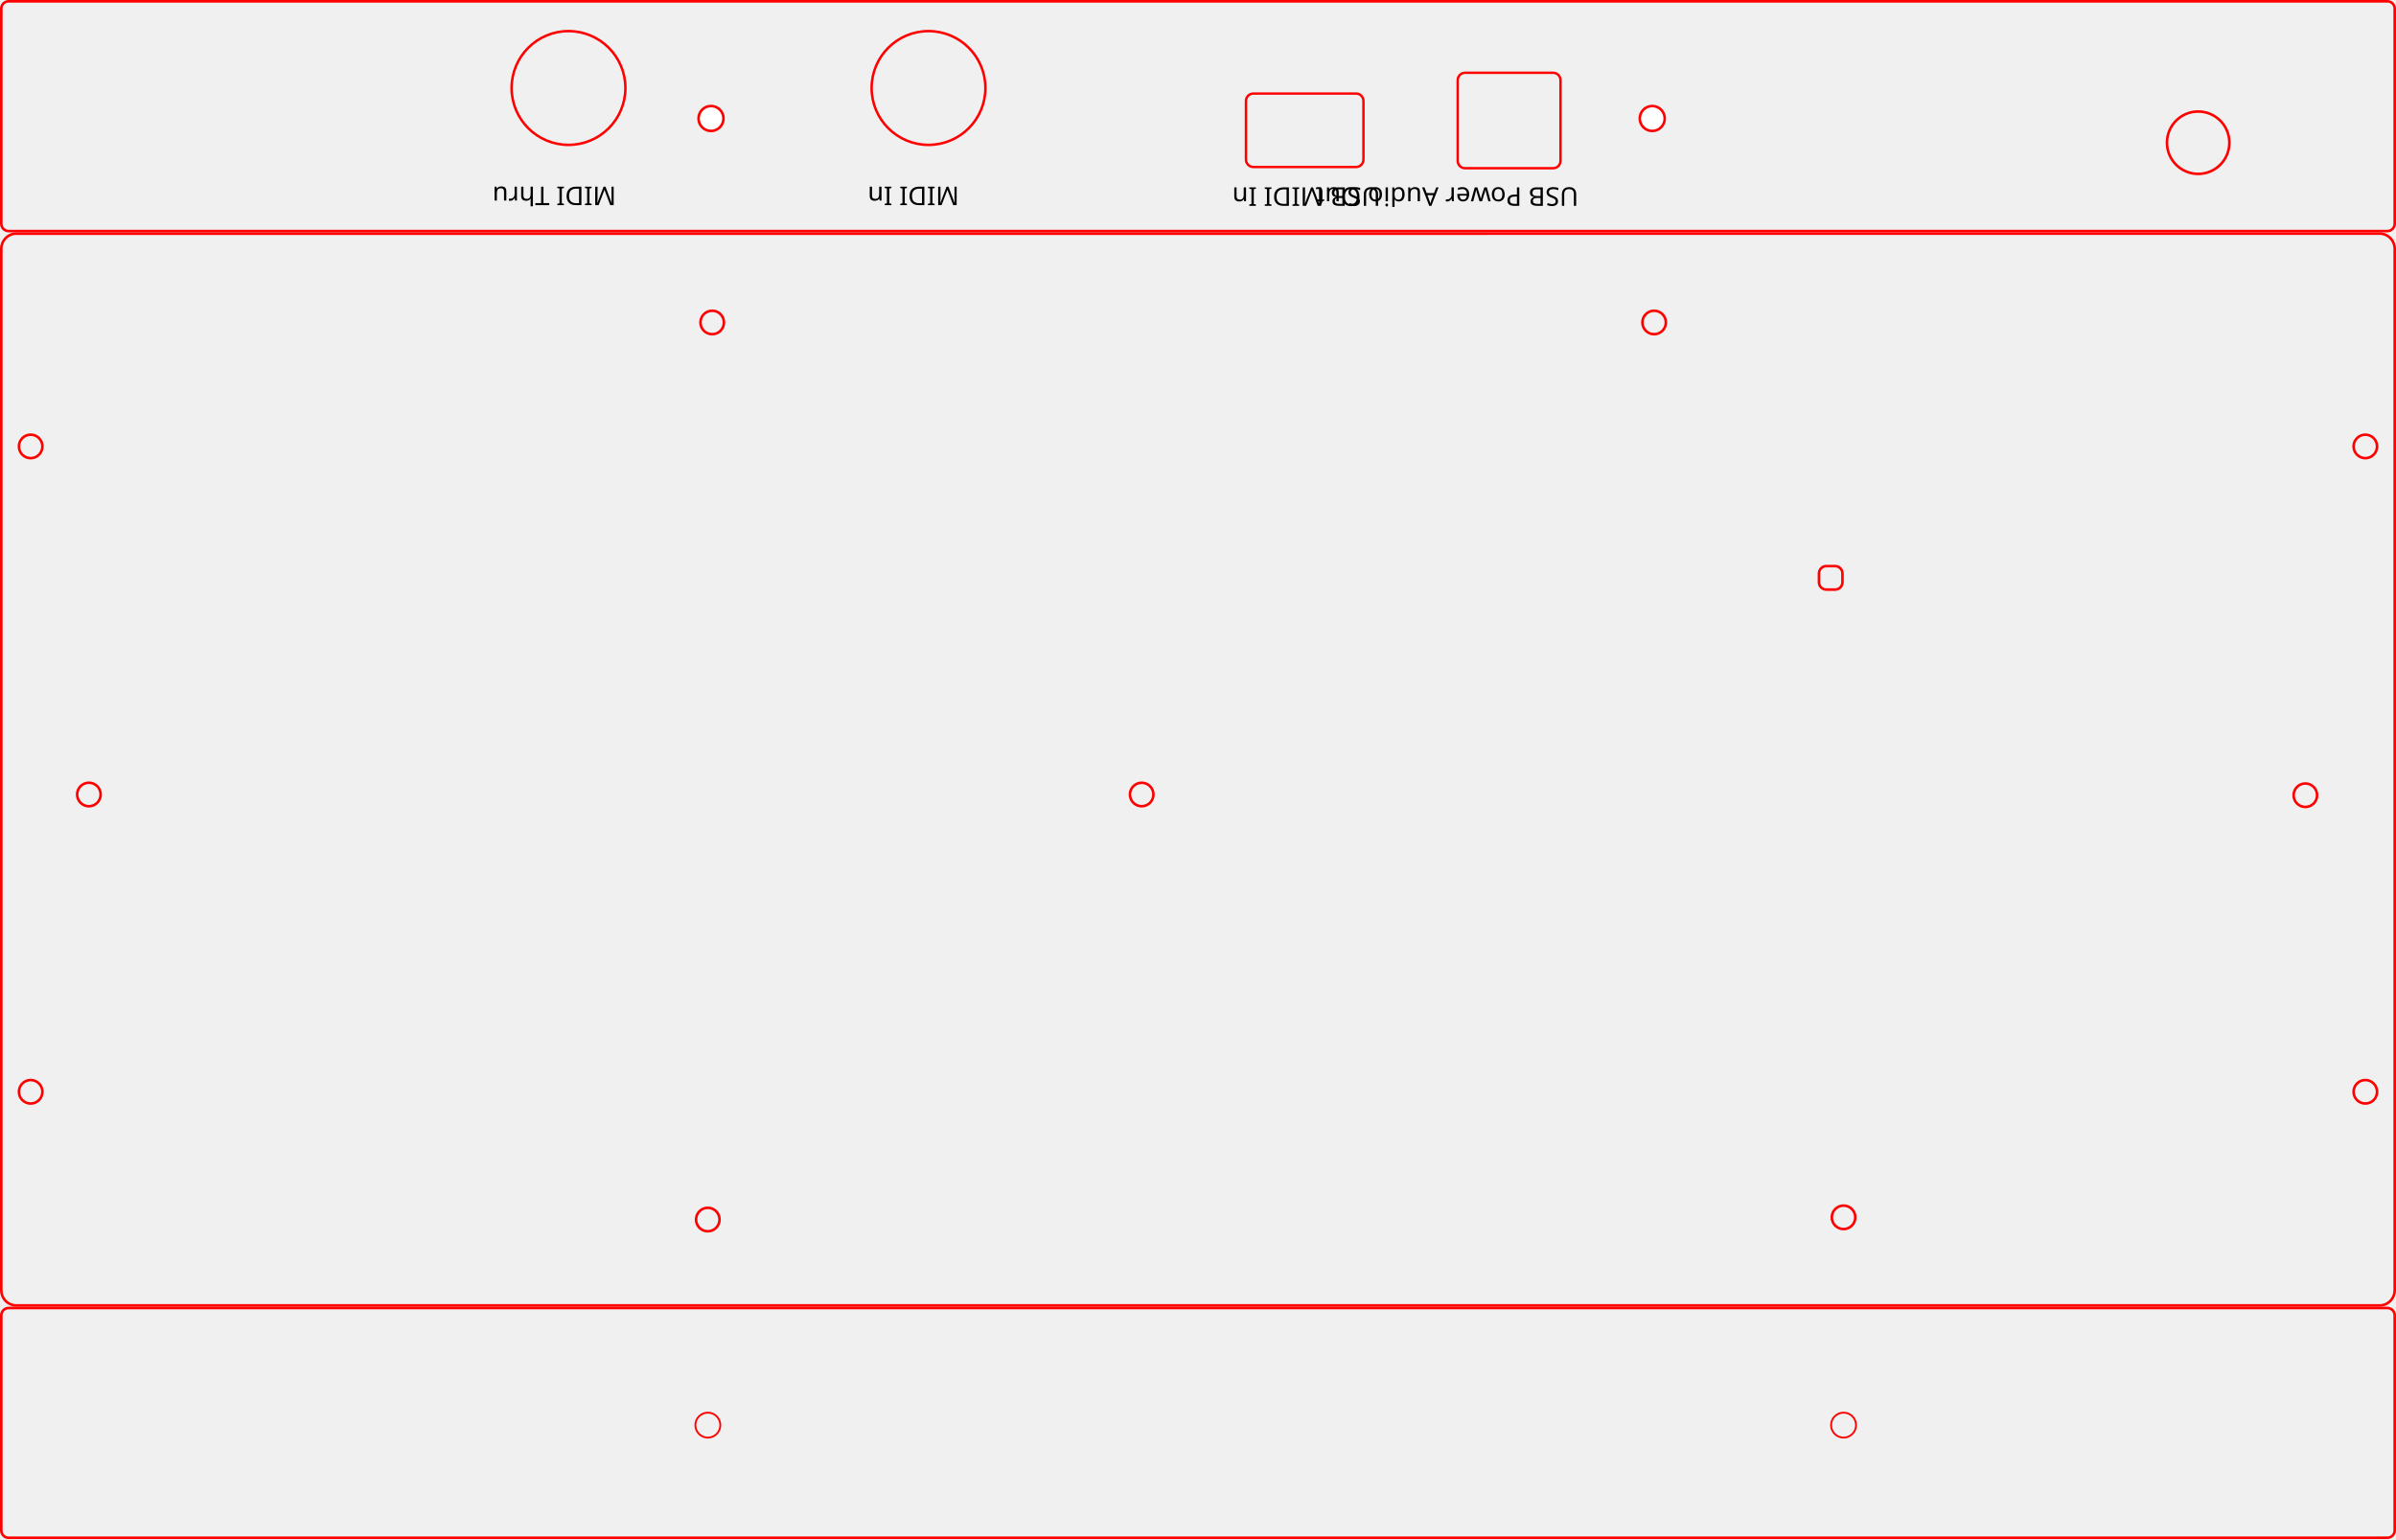
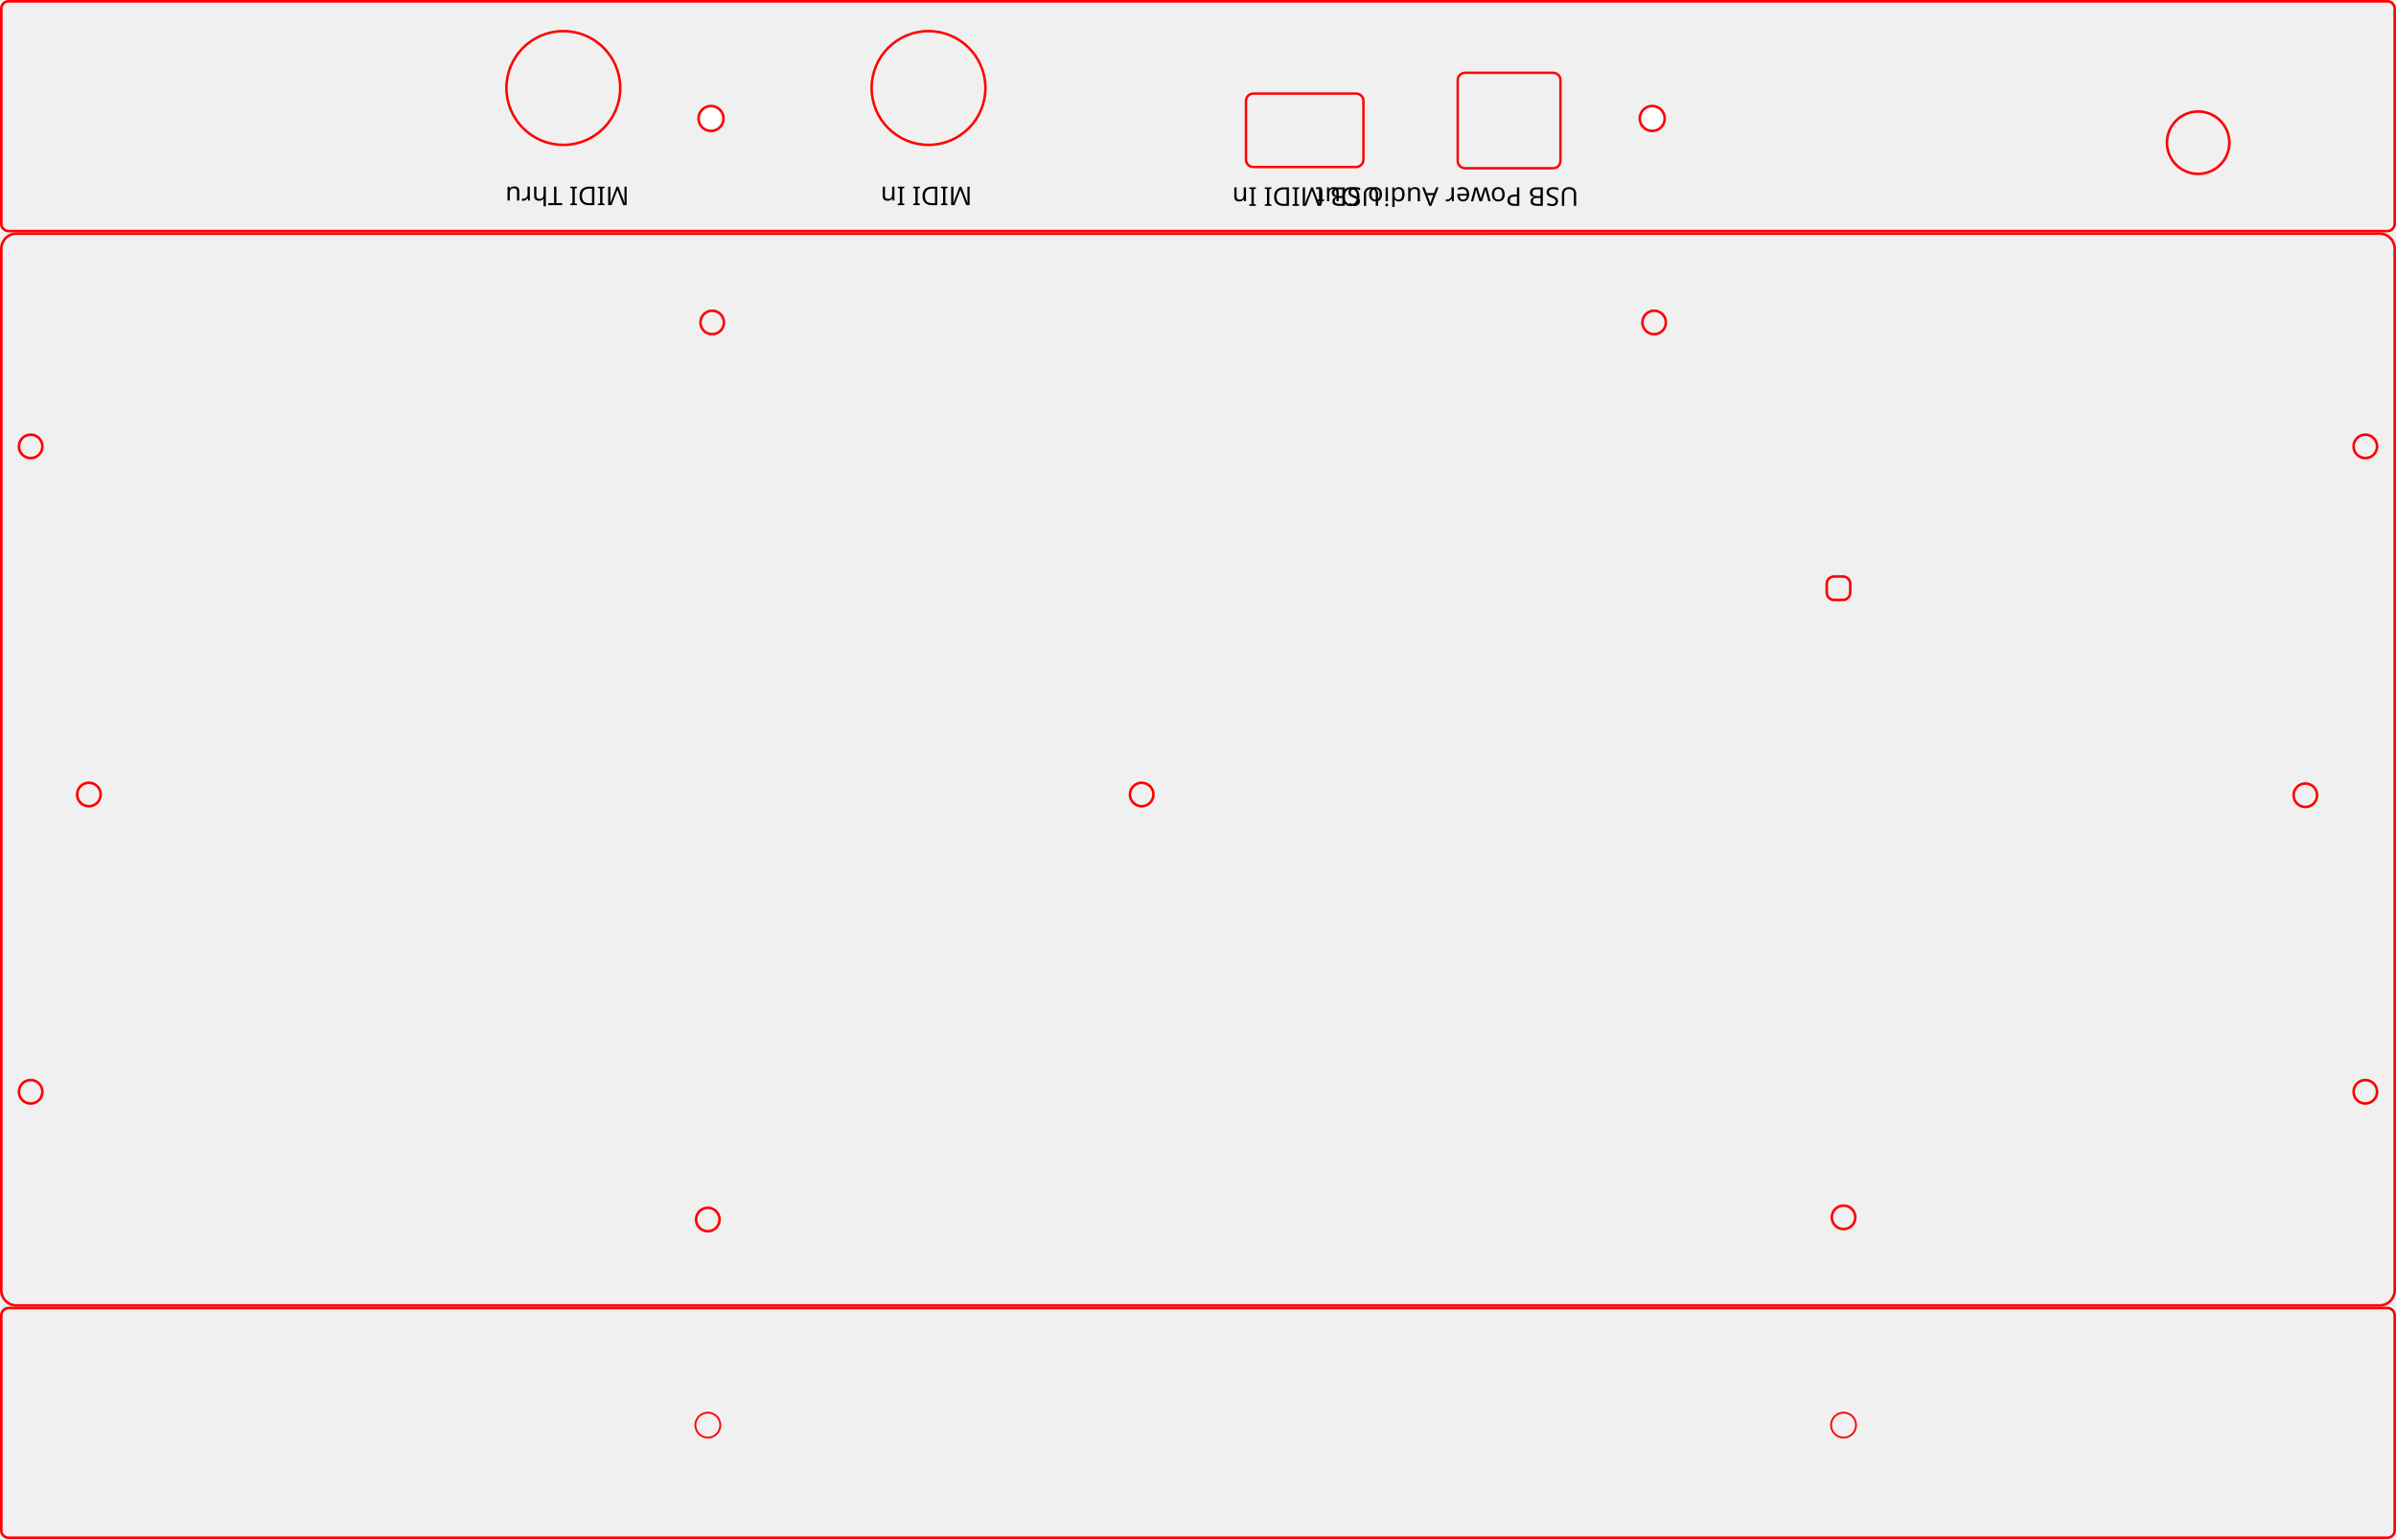
<svg xmlns="http://www.w3.org/2000/svg" viewBox="0 0 1233.463 792.393" height="209.654mm" width="326.354mm" xml:space="preserve" id="svg2" version="1.1">
  <defs id="defs6">
    <clipPath id="clipPath22" clipPathUnits="userSpaceOnUse">
      <path id="path20" d="M 0,637 H 964 V 0 H 0 Z" />
    </clipPath>
    <clipPath id="clipPath122" clipPathUnits="userSpaceOnUse">
      <path id="path120" d="M 0,637 H 964 V 0 H 0 Z" />
    </clipPath>
    <clipPath id="clipPath146" clipPathUnits="userSpaceOnUse">
      <path id="path144" d="M 0,637 H 964 V 0 H 0 Z" />
    </clipPath>
  </defs>
  <g transform="matrix(1.333333,0,0,-1.333333,-17.87733,823.4999)" id="g10">
    <g transform="translate(19.6831,527.4121)" id="g12">
      <path id="path14" style="fill:none;stroke:#ff0000;stroke-width:1;stroke-linecap:round;stroke-linejoin:round;stroke-miterlimit:10;stroke-dasharray:none;stroke-opacity:1" d="m 0,0 -0.503,-0.022 -0.5,-0.068 -0.491,-0.113 -0.481,-0.15 -0.466,-0.202 -0.447,-0.233 -0.425,-0.278 -0.399,-0.315 -0.372,-0.353 -0.341,-0.376 -0.305,-0.413 -0.272,-0.435 -0.232,-0.458 -0.194,-0.473 -0.151,-0.496 -0.108,-0.503 -0.067,-0.51 -0.021,-0.511 v -402.037 l 0.021,-0.516 0.067,-0.512 0.108,-0.502 0.151,-0.492 0.194,-0.478 0.232,-0.457 0.272,-0.434 0.305,-0.408 0.341,-0.381 0.372,-0.35 0.399,-0.312 0.425,-0.277 0.447,-0.239 0.466,-0.197 0.481,-0.156 0.491,-0.112 0.5,-0.066 0.503,-0.023 h 912.548 l 0.5,0.023 0.505,0.066 0.491,0.112 0.478,0.156 0.47,0.197 0.447,0.239 0.418,0.277 0.403,0.312 0.374,0.35 0.338,0.381 0.308,0.408 0.271,0.434 0.228,0.457 0.197,0.478 0.148,0.492 0.109,0.502 0.067,0.512 0.022,0.516 V -5.909 l -0.022,0.511 -0.067,0.51 -0.109,0.503 -0.148,0.496 -0.197,0.473 -0.228,0.458 -0.271,0.435 -0.308,0.413 -0.338,0.376 -0.374,0.353 -0.403,0.315 -0.418,0.278 -0.447,0.233 -0.47,0.202 -0.478,0.15 -0.491,0.113 -0.505,0.068 L 912.548,0 -0.503,-0.022" />
    </g>
    <g transform="translate(908.042,310.5605)" id="g24">
      <path id="path26" style="fill:none;stroke:#ff0000;stroke-width:1;stroke-linecap:round;stroke-linejoin:round;stroke-miterlimit:10;stroke-dasharray:none;stroke-opacity:1" d="M 0,0 C 0,2.502 -2.033,4.535 -4.535,4.535 -7.037,4.535 -9.07,2.502 -9.07,0 c 0,-2.504 2.033,-4.536 4.535,-4.536 C -2.033,-4.536 0,-2.504 0,0 Z" />
    </g>
    <g transform="translate(52.2725,310.8437)" id="g28">
      <path id="path30" style="fill:none;stroke:#ff0000;stroke-width:1;stroke-linecap:round;stroke-linejoin:round;stroke-miterlimit:10;stroke-dasharray:none;stroke-opacity:1" d="m 0,0 c 0,2.507 -2.038,4.543 -4.543,4.543 -2.514,0 -4.544,-2.036 -4.544,-4.543 0,-2.508 2.03,-4.545 4.544,-4.545 C -2.038,-4.545 0,-2.508 0,0 Z" />
    </g>
    <g transform="translate(729.7432,147.5674)" id="g32">
      <path id="path34" style="fill:none;stroke:#ff0000;stroke-width:1;stroke-linecap:round;stroke-linejoin:round;stroke-miterlimit:10;stroke-dasharray:none;stroke-opacity:1" d="M 0,0 C 0,2.504 -2.033,4.535 -4.535,4.535 -7.039,4.535 -9.07,2.504 -9.07,0 c 0,-2.502 2.031,-4.535 4.535,-4.535 C -2.033,-4.535 0,-2.502 0,0 Z" />
    </g>
    <g transform="translate(656.6084,493.1108)" id="g36">
      <path id="path38" style="fill:none;stroke:#ff0000;stroke-width:1;stroke-linecap:round;stroke-linejoin:round;stroke-miterlimit:10;stroke-dasharray:none;stroke-opacity:1" d="M 0,0 C 0,2.502 -2.031,4.535 -4.535,4.535 -7.037,4.535 -9.07,2.502 -9.07,0 c 0,-2.503 2.033,-4.535 4.535,-4.535 C -2.031,-4.535 0,-2.503 0,0 Z" />
    </g>
    <g transform="translate(291.2256,146.7178)" id="g40">
      <path id="path42" style="fill:none;stroke:#ff0000;stroke-width:1;stroke-linecap:round;stroke-linejoin:round;stroke-miterlimit:10;stroke-dasharray:none;stroke-opacity:1" d="m 0,0 c 0,2.502 -2.037,4.535 -4.536,4.535 -2.505,0 -4.536,-2.033 -4.536,-4.535 0,-2.504 2.031,-4.535 4.536,-4.535 C -2.037,-4.535 0,-2.504 0,0 Z" />
    </g>
    <g transform="translate(292.9248,493.1108)" id="g44">
      <path id="path46" style="fill:none;stroke:#ff0000;stroke-width:1;stroke-linecap:round;stroke-linejoin:round;stroke-miterlimit:10;stroke-dasharray:none;stroke-opacity:1" d="m 0,0 c 0,2.502 -2.037,4.535 -4.536,4.535 -2.505,0 -4.536,-2.033 -4.536,-4.535 0,-2.503 2.031,-4.535 4.536,-4.535 C -2.037,-4.535 0,-2.503 0,0 Z" />
    </g>
    <g transform="translate(458.751,310.8437)" id="g48">
      <path id="path50" style="fill:none;stroke:#ff0000;stroke-width:1;stroke-linecap:round;stroke-linejoin:round;stroke-miterlimit:10;stroke-dasharray:none;stroke-opacity:1" d="M 0,0 C 0,2.502 -2.033,4.535 -4.535,4.535 -7.039,4.535 -9.07,2.502 -9.07,0 c 0,-2.503 2.031,-4.536 4.535,-4.536 C -2.033,-4.536 0,-2.503 0,0 Z" />
    </g>
    <g transform="translate(29.7852,445.2505)" id="g52">
      <path id="path54" style="fill:none;stroke:#ff0000;stroke-width:1;stroke-linecap:butt;stroke-linejoin:miter;stroke-miterlimit:10;stroke-dasharray:none;stroke-opacity:1" d="m 0,0 c 0,-2.505 -2.031,-4.536 -4.535,-4.536 -2.505,0 -4.536,2.031 -4.536,4.536 0,2.505 2.031,4.535 4.536,4.535 C -2.031,4.535 0,2.505 0,0 Z" />
    </g>
    <g transform="translate(29.7856,196.043)" id="g56">
      <path id="path58" style="fill:none;stroke:#ff0000;stroke-width:1;stroke-linecap:butt;stroke-linejoin:miter;stroke-miterlimit:10;stroke-dasharray:none;stroke-opacity:1" d="m 0,0 c 0,-2.505 -2.031,-4.536 -4.535,-4.536 -2.505,0 -4.536,2.031 -4.536,4.536 0,2.505 2.031,4.535 4.536,4.535 C -2.031,4.535 0,2.505 0,0 Z" />
    </g>
    <g transform="translate(931.2021,445.2505)" id="g60">
      <path id="path62" style="fill:none;stroke:#ff0000;stroke-width:1;stroke-linecap:butt;stroke-linejoin:miter;stroke-miterlimit:10;stroke-dasharray:none;stroke-opacity:1" d="m 0,0 c 0,-2.505 -2.03,-4.536 -4.535,-4.536 -2.505,0 -4.536,2.031 -4.536,4.536 0,2.505 2.031,4.535 4.536,4.535 C -2.03,4.535 0,2.505 0,0 Z" />
    </g>
    <g transform="translate(931.2031,196.043)" id="g64">
      <path id="path66" style="fill:none;stroke:#ff0000;stroke-width:1;stroke-linecap:butt;stroke-linejoin:miter;stroke-miterlimit:10;stroke-dasharray:none;stroke-opacity:1" d="m 0,0 c 0,-2.505 -2.031,-4.536 -4.535,-4.536 -2.506,0 -4.536,2.031 -4.536,4.536 0,2.505 2.03,4.535 4.536,4.535 C -2.031,4.535 0,2.505 0,0 Z" />
    </g>
    <g transform="translate(938.002,26.6641)" id="g68">
      <path id="path70" style="fill:none;stroke:#ff0000;stroke-width:1;stroke-linecap:round;stroke-linejoin:round;stroke-miterlimit:10;stroke-dasharray:none;stroke-opacity:1" d="M 0,0 C 0,-1.566 -1.269,-2.834 -2.834,-2.834 H -921.26 c -1.565,0 -2.834,1.268 -2.834,2.834 v 83.055 c 0,1.566 1.269,2.835 2.834,2.835 H -2.834 C -1.269,85.89 0,84.621 0,83.055 Z" />
    </g>
    <g transform="translate(13.9082,531.2349)" id="g72">
      <path id="path74" style="fill:none;stroke:#ff0000;stroke-width:1;stroke-linecap:round;stroke-linejoin:round;stroke-miterlimit:10;stroke-dasharray:none;stroke-opacity:1" d="M 0,0 C 0,-1.566 1.269,-2.835 2.834,-2.835 H 921.26 c 1.565,0 2.834,1.269 2.834,2.835 v 83.055 c 0,1.566 -1.269,2.835 -2.834,2.835 H 2.834 C 1.269,85.89 0,84.621 0,83.055 Z" />
    </g>
    <g transform="translate(850.0771,562.5244)" id="g76">
      <path id="path78" style="fill:none;stroke:#ff0000;stroke-width:0.997;stroke-linecap:butt;stroke-linejoin:miter;stroke-miterlimit:10;stroke-dasharray:none;stroke-opacity:1" d="m 0,0 c 0,-6.653 5.393,-12.047 12.048,-12.047 6.653,0 12.046,5.394 12.046,12.047 0,6.654 -5.393,12.047 -12.046,12.047 C 5.393,12.047 0,6.654 0,0 Z" />
    </g>
    <g transform="translate(576.2324,555.5015)" id="g80">
      <path id="path82" style="fill:none;stroke:#ff0000;stroke-width:0.938;stroke-linecap:butt;stroke-linejoin:miter;stroke-miterlimit:10;stroke-dasharray:none;stroke-opacity:1" d="m 0,0 c 0,-1.565 1.27,-2.835 2.835,-2.835 h 34.017 c 1.564,0 2.834,1.27 2.834,2.835 v 31.181 c 0,1.566 -1.27,2.835 -2.834,2.835 H 2.835 C 1.27,34.016 0,32.747 0,31.181 Z" />
    </g>
    <g transform="translate(494.4824,555.9844)" id="g84">
      <path id="path86" style="fill:none;stroke:#ff0000;stroke-width:0.938;stroke-linecap:butt;stroke-linejoin:miter;stroke-miterlimit:10;stroke-dasharray:none;stroke-opacity:1" d="M 0,0 C 0,-1.565 1.27,-2.835 2.834,-2.835 H 42.52 c 1.565,0 2.834,1.27 2.834,2.835 v 22.677 c 0,1.566 -1.269,2.835 -2.834,2.835 H 2.834 C 1.27,25.512 0,24.243 0,22.677 Z" />
    </g>
    <g transform="translate(349.9395,583.6475)" id="g88">
      <path id="path90" style="fill:none;stroke:#ff0000;stroke-width:0.97;stroke-linecap:butt;stroke-linejoin:miter;stroke-miterlimit:10;stroke-dasharray:none;stroke-opacity:1" d="m 0,0 c 0,-12.133 9.836,-21.969 21.969,-21.969 12.133,0 21.969,9.836 21.969,21.969 0,12.133 -9.836,21.969 -21.969,21.969 C 9.836,21.969 0,12.133 0,0 Z" />
    </g>
    <g transform="translate(283.1123,571.875)" id="g92">
      <path id="path94" style="fill:#ffffff;fill-opacity:1;fill-rule:nonzero;stroke:none" d="m 0,0 c 0,-2.662 2.157,-4.819 4.818,-4.819 2.662,0 4.82,2.157 4.82,4.819 0,2.661 -2.158,4.819 -4.82,4.819 C 2.157,4.819 0,2.661 0,0" />
    </g>
    <g transform="translate(283.1123,571.875)" id="g96">
      <path id="path98" style="fill:none;stroke:#ff0000;stroke-width:1;stroke-linecap:butt;stroke-linejoin:miter;stroke-miterlimit:10;stroke-dasharray:none;stroke-opacity:1" d="m 0,0 c 0,-2.662 2.157,-4.819 4.818,-4.819 2.662,0 4.82,2.157 4.82,4.819 0,2.661 -2.158,4.819 -4.82,4.819 C 2.157,4.819 0,2.661 0,0 Z" />
    </g>
    <g transform="translate(646.5264,571.875)" id="g100">
      <path id="path102" style="fill:#ffffff;fill-opacity:1;fill-rule:nonzero;stroke:none" d="M 0,0 C 0,-2.662 2.158,-4.819 4.818,-4.819 7.48,-4.819 9.639,-2.662 9.639,0 9.639,2.661 7.48,4.819 4.818,4.819 2.158,4.819 0,2.661 0,0" />
    </g>
    <g transform="translate(646.5264,571.875)" id="g104">
      <path id="path106" style="fill:none;stroke:#ff0000;stroke-width:1;stroke-linecap:butt;stroke-linejoin:miter;stroke-miterlimit:10;stroke-dasharray:none;stroke-opacity:1" d="M 0,0 C 0,-2.662 2.158,-4.819 4.818,-4.819 7.48,-4.819 9.639,-2.662 9.639,0 9.639,2.661 7.48,4.819 4.818,4.819 2.158,4.819 0,2.661 0,0 Z" />
    </g>
    <text id="text114" style="font-variant:normal;font-weight:normal;font-stretch:normal;font-size:10px;font-family:'Arial Rounded MT Bold';-inkscape-font-specification:ArialRoundedMTBold;writing-mode:lr-tb;fill:#000000;fill-opacity:1;fill-rule:nonzero;stroke:none" transform="matrix(-1,0,0,1,546.3848,545.2793)">
      <tspan id="tspan108" y="0" x="0 7.6 14.27 21.46 23.96 32.29 35.42 42.82 45.95 48.45 51.58">USB MIDI In</tspan>
-       <tspan id="tspan110" y="0.27" x="162.65 170.98 174.11 181.51 184.64 187.14 190.27">MIDI In</tspan>
+       <tspan id="tspan110" y="0.27" x="157.65 165.98 169.11 176.51 179.64 182.14 185.27">MIDI In</tspan>
      <tspan id="tspan112" y="0" x="-76.49 -68.89 -62.22 -55.03 -52.53 -46.241 -40.201 -32.203 -26.263 -21.883 -340.47 -333.28 -327.24 -320.99 -318.28 -312.24 -309.74 -301.82 -295.78">USB Power Audio Out</tspan>
    </text>
    <g id="g116">
      <g clip-path="url(#clipPath122)" id="g118">
        <g transform="translate(291.5239,67.3281)" id="g124">
          <path id="path126" style="fill:none;stroke:#ff0000;stroke-width:0.709;stroke-linecap:butt;stroke-linejoin:miter;stroke-miterlimit:10;stroke-dasharray:none;stroke-opacity:1" d="m 0,0 c 0,-2.661 -2.157,-4.819 -4.819,-4.819 -2.662,0 -4.819,2.158 -4.819,4.819 0,2.661 2.157,4.819 4.819,4.819 C -2.157,4.819 0,2.661 0,0 Z" />
        </g>
        <g transform="translate(730.0264,67.3281)" id="g128">
          <path id="path130" style="fill:none;stroke:#ff0000;stroke-width:0.709;stroke-linecap:butt;stroke-linejoin:miter;stroke-miterlimit:10;stroke-dasharray:none;stroke-opacity:1" d="m 0,0 c 0,-2.661 -2.157,-4.819 -4.819,-4.819 -2.662,0 -4.819,2.158 -4.819,4.819 0,2.661 2.157,4.819 4.819,4.819 C -2.157,4.819 0,2.661 0,0 Z" />
        </g>
-         <g transform="translate(210.9395,583.6475)" id="g132">
+         <g transform="translate(208.9395,583.6475)" id="g132">
          <path id="path134" style="fill:none;stroke:#ff0000;stroke-width:0.97;stroke-linecap:butt;stroke-linejoin:miter;stroke-miterlimit:10;stroke-dasharray:none;stroke-opacity:1" d="m 0,0 c 0,-12.133 9.836,-21.969 21.969,-21.969 12.133,0 21.969,9.836 21.969,21.969 0,12.133 -9.836,21.969 -21.969,21.969 C 9.836,21.969 0,12.133 0,0 Z" />
        </g>
      </g>
    </g>
-     <text id="text138" style="font-variant:normal;font-weight:normal;font-stretch:normal;font-size:10px;font-family:'Arial Rounded MT Bold';-inkscape-font-specification:ArialRoundedMTBold;writing-mode:lr-tb;fill:#000000;fill-opacity:1;fill-rule:nonzero;stroke:none" transform="matrix(-1,0,0,1,251.3164,545.5508)">
+     <text id="text138" style="font-variant:normal;font-weight:normal;font-stretch:normal;font-size:10px;font-family:'Arial Rounded MT Bold';-inkscape-font-specification:ArialRoundedMTBold;writing-mode:lr-tb;fill:#000000;fill-opacity:1;fill-rule:nonzero;stroke:none" transform="matrix(-1,0,0,1,256.3164,545.5508)">
      <tspan id="tspan136" y="0" x="0 8.33 11.46 18.86 21.99 24.49 30.61 36.65 40.781">MIDI Thru</tspan>
    </text>
-     <g transform="translate(724.7852,392.7993)" id="g152">
+     <g transform="translate(727.7852,388.7993)" id="g152">
      <path id="path154" style="fill:none;stroke:#ff0000;stroke-width:1;stroke-linecap:round;stroke-linejoin:round;stroke-miterlimit:10;stroke-dasharray:none;stroke-opacity:1" d="m 0,0 c 0,-1.565 -1.27,-2.834 -2.835,-2.834 h -3.4 c -1.566,0 -2.835,1.269 -2.835,2.834 v 3.401 c 0,1.566 1.269,2.835 2.835,2.835 h 3.4 C -1.27,6.236 0,4.967 0,3.401 Z" />
    </g>
  </g>
</svg>
